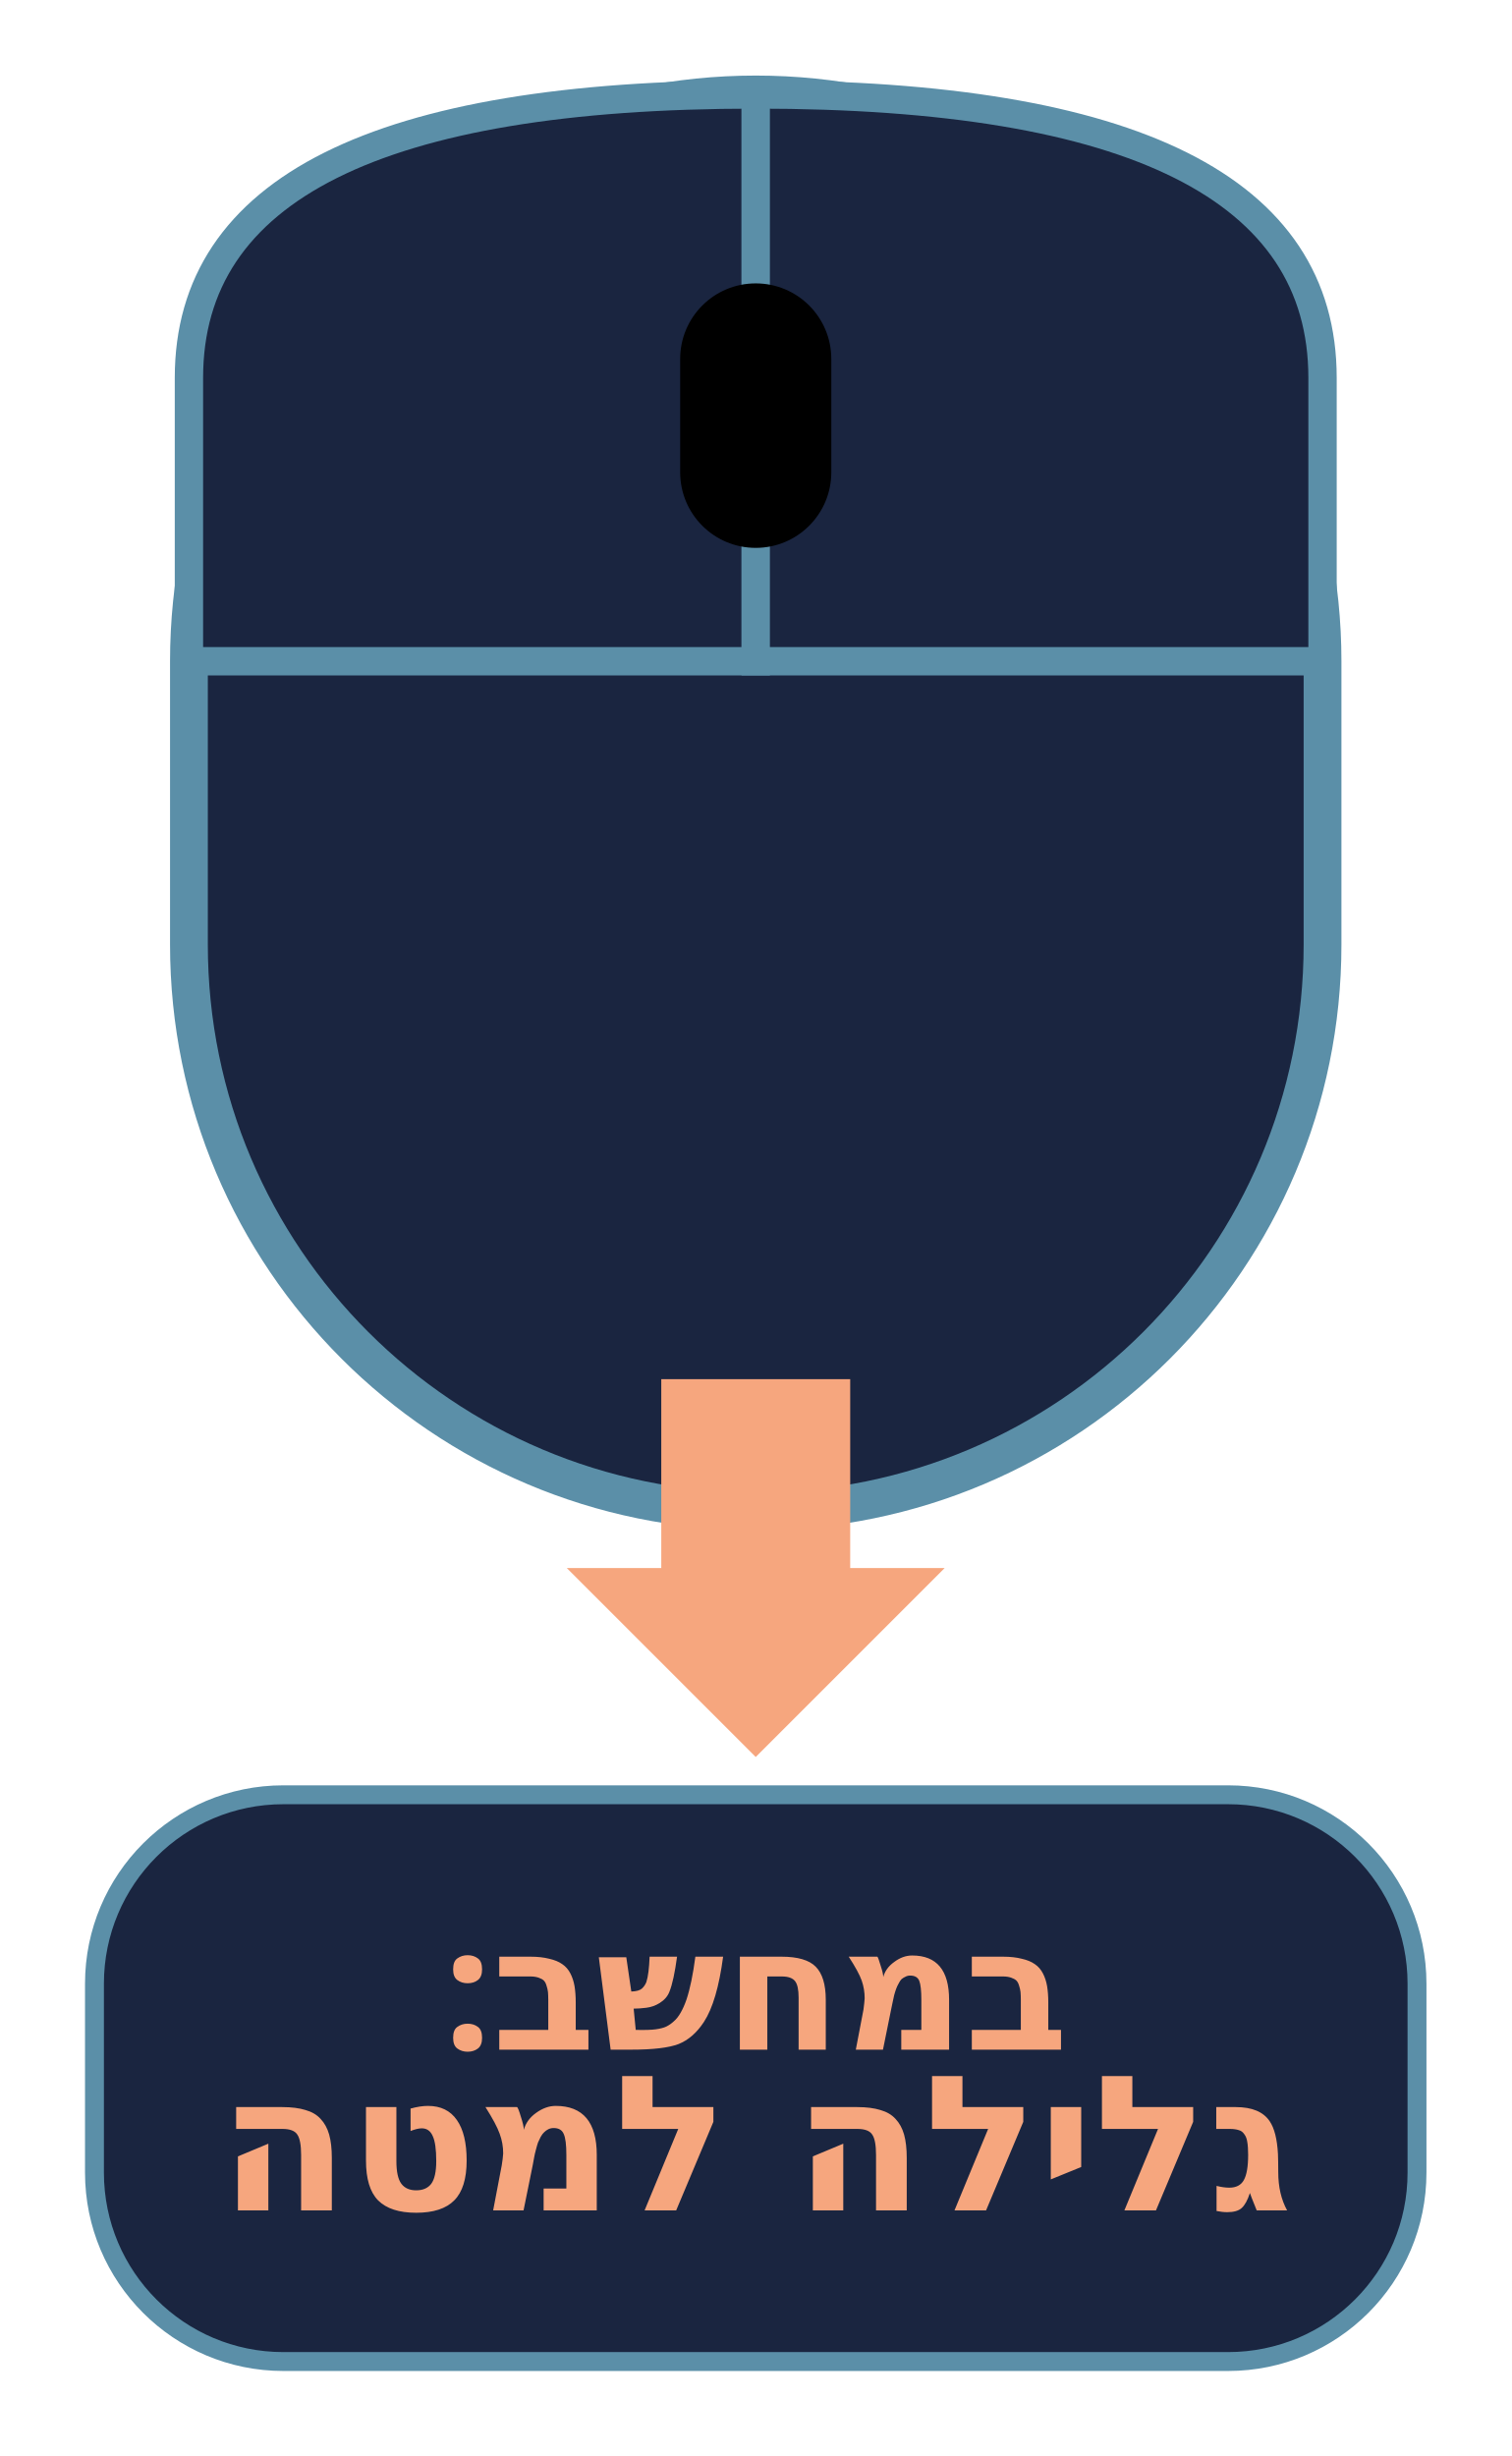
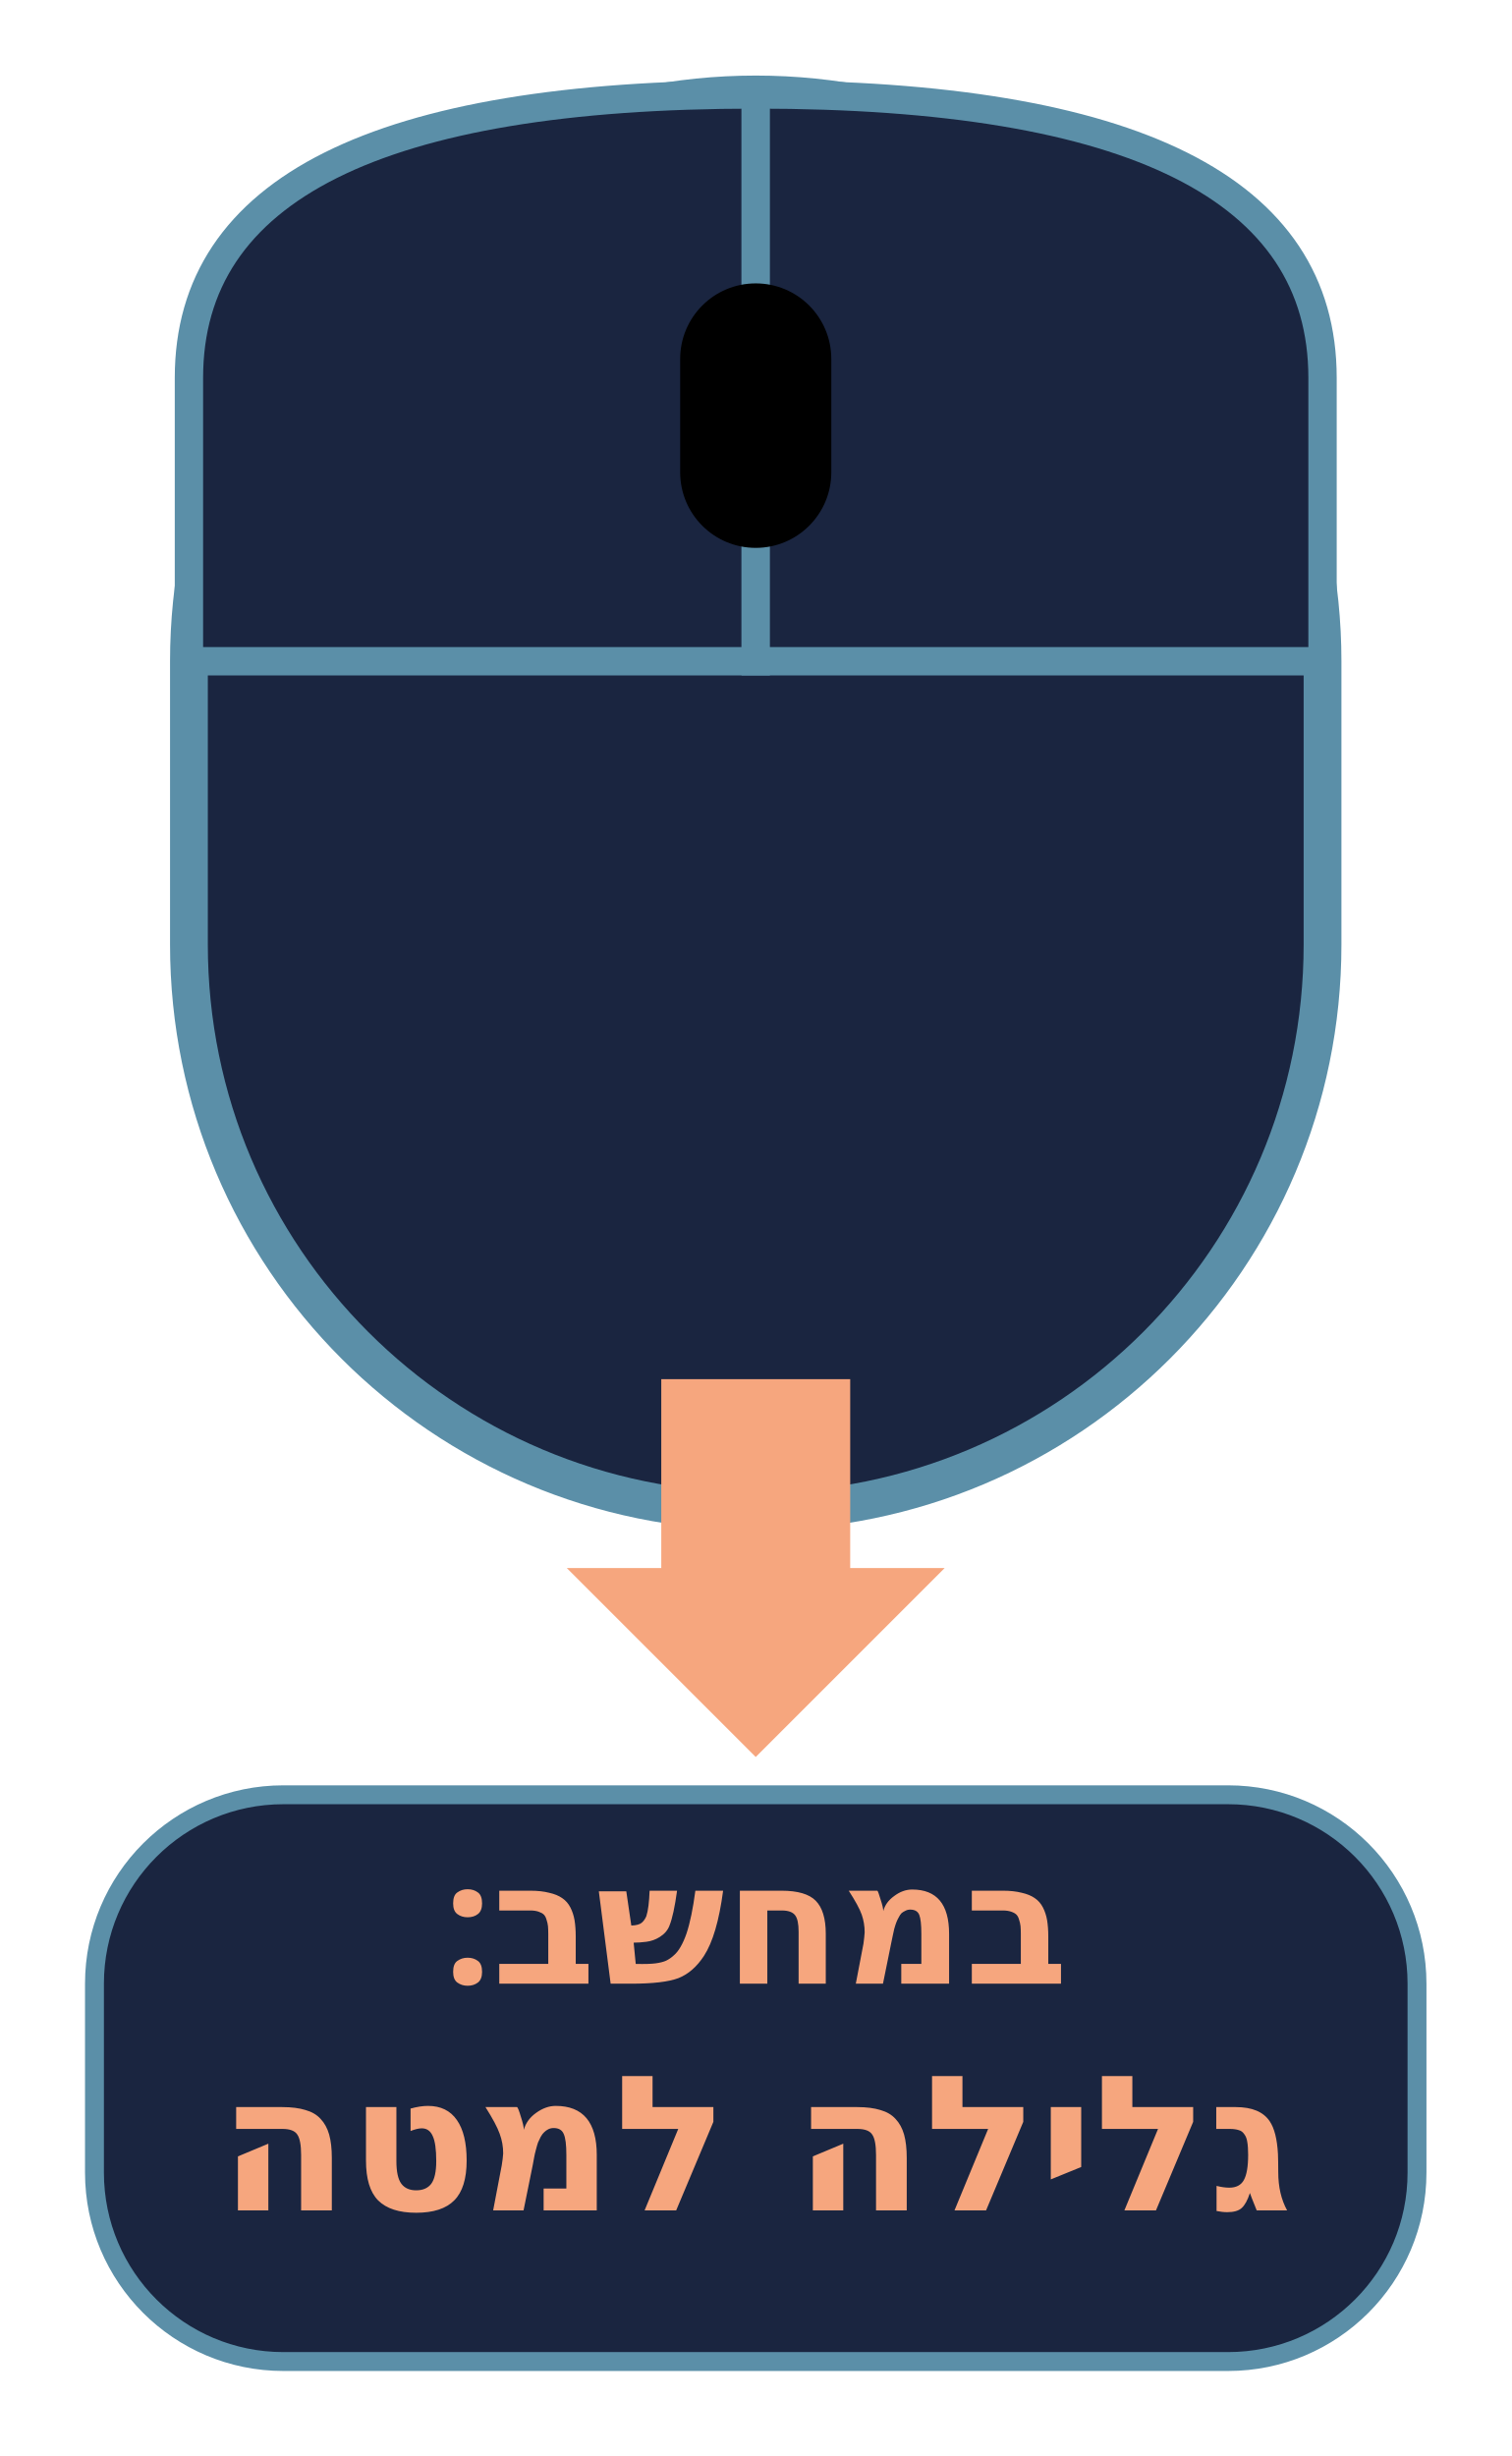
<svg xmlns="http://www.w3.org/2000/svg" viewBox="0 0 80 130" width="80" height="130">
  <style>
    @keyframes scroll-pulse {
      0%, 100% { fill: #5b8fa8; transform: translateY(0); }
      50% { fill: #f6a67e; transform: translateY(4px); }
    }
    @keyframes arrow-bounce {
      0%, 100% { opacity: 0.4; transform: translateY(0); }
      50% { opacity: 1; transform: translateY(6px); }
    }
    .mouse-body { fill: #1a2540; stroke: #5b8fa8; stroke-width: 2; }
    .mouse-btn { fill: #1a2540; stroke: #5b8fa8; stroke-width: 1.5; }
    .mouse-divider { stroke: #5b8fa8; stroke-width: 1; }
    .mouse-wheel { animation: scroll-pulse 1.5s ease-in-out infinite; }
    .scroll-arrow { animation: arrow-bounce 1.5s ease-in-out infinite; fill: #f6a67e; }
  </style>
  <rect class="mouse-body" x="10" y="5" width="60" height="75" rx="30" />
  <path class="mouse-btn" d="M10,35 L10,20 Q10,5 40,5 L40,35 Z" />
  <path class="mouse-btn" d="M40,35 L40,5 Q70,5 70,20 L70,35 Z" />
  <line class="mouse-divider" x1="40" y1="5" x2="40" y2="35" />
  <rect class="mouse-wheel" x="36" y="15" width="8" height="14" rx="4" />
  <polygon class="scroll-arrow" points="40,93 30,83 35,83 35,73 45,73 45,83 50,83" />
  <rect rx="10" x="5" y="95" width="70" height="30" fill="#1a2540" stroke="#5b8fa8" stroke-width="1" />
-   <text x="40" y="105" fill="#f6a67e" font-family="Rubik,sans-serif" font-size="9" font-weight="600" text-anchor="middle" direction="rtl" dominant-baseline="central">במחשב:</text>
+   <text x="40" y="105" fill="#f6a67e" font-family="Rubik,sans-serif" font-size="9" font-weight="600" text-anchor="middle">:במחשב</text>
  <text x="40" y="117" fill="#f6a67e" font-family="Rubik,sans-serif" font-size="10" font-weight="700" text-anchor="middle">גלילה למטה</text>
</svg>
